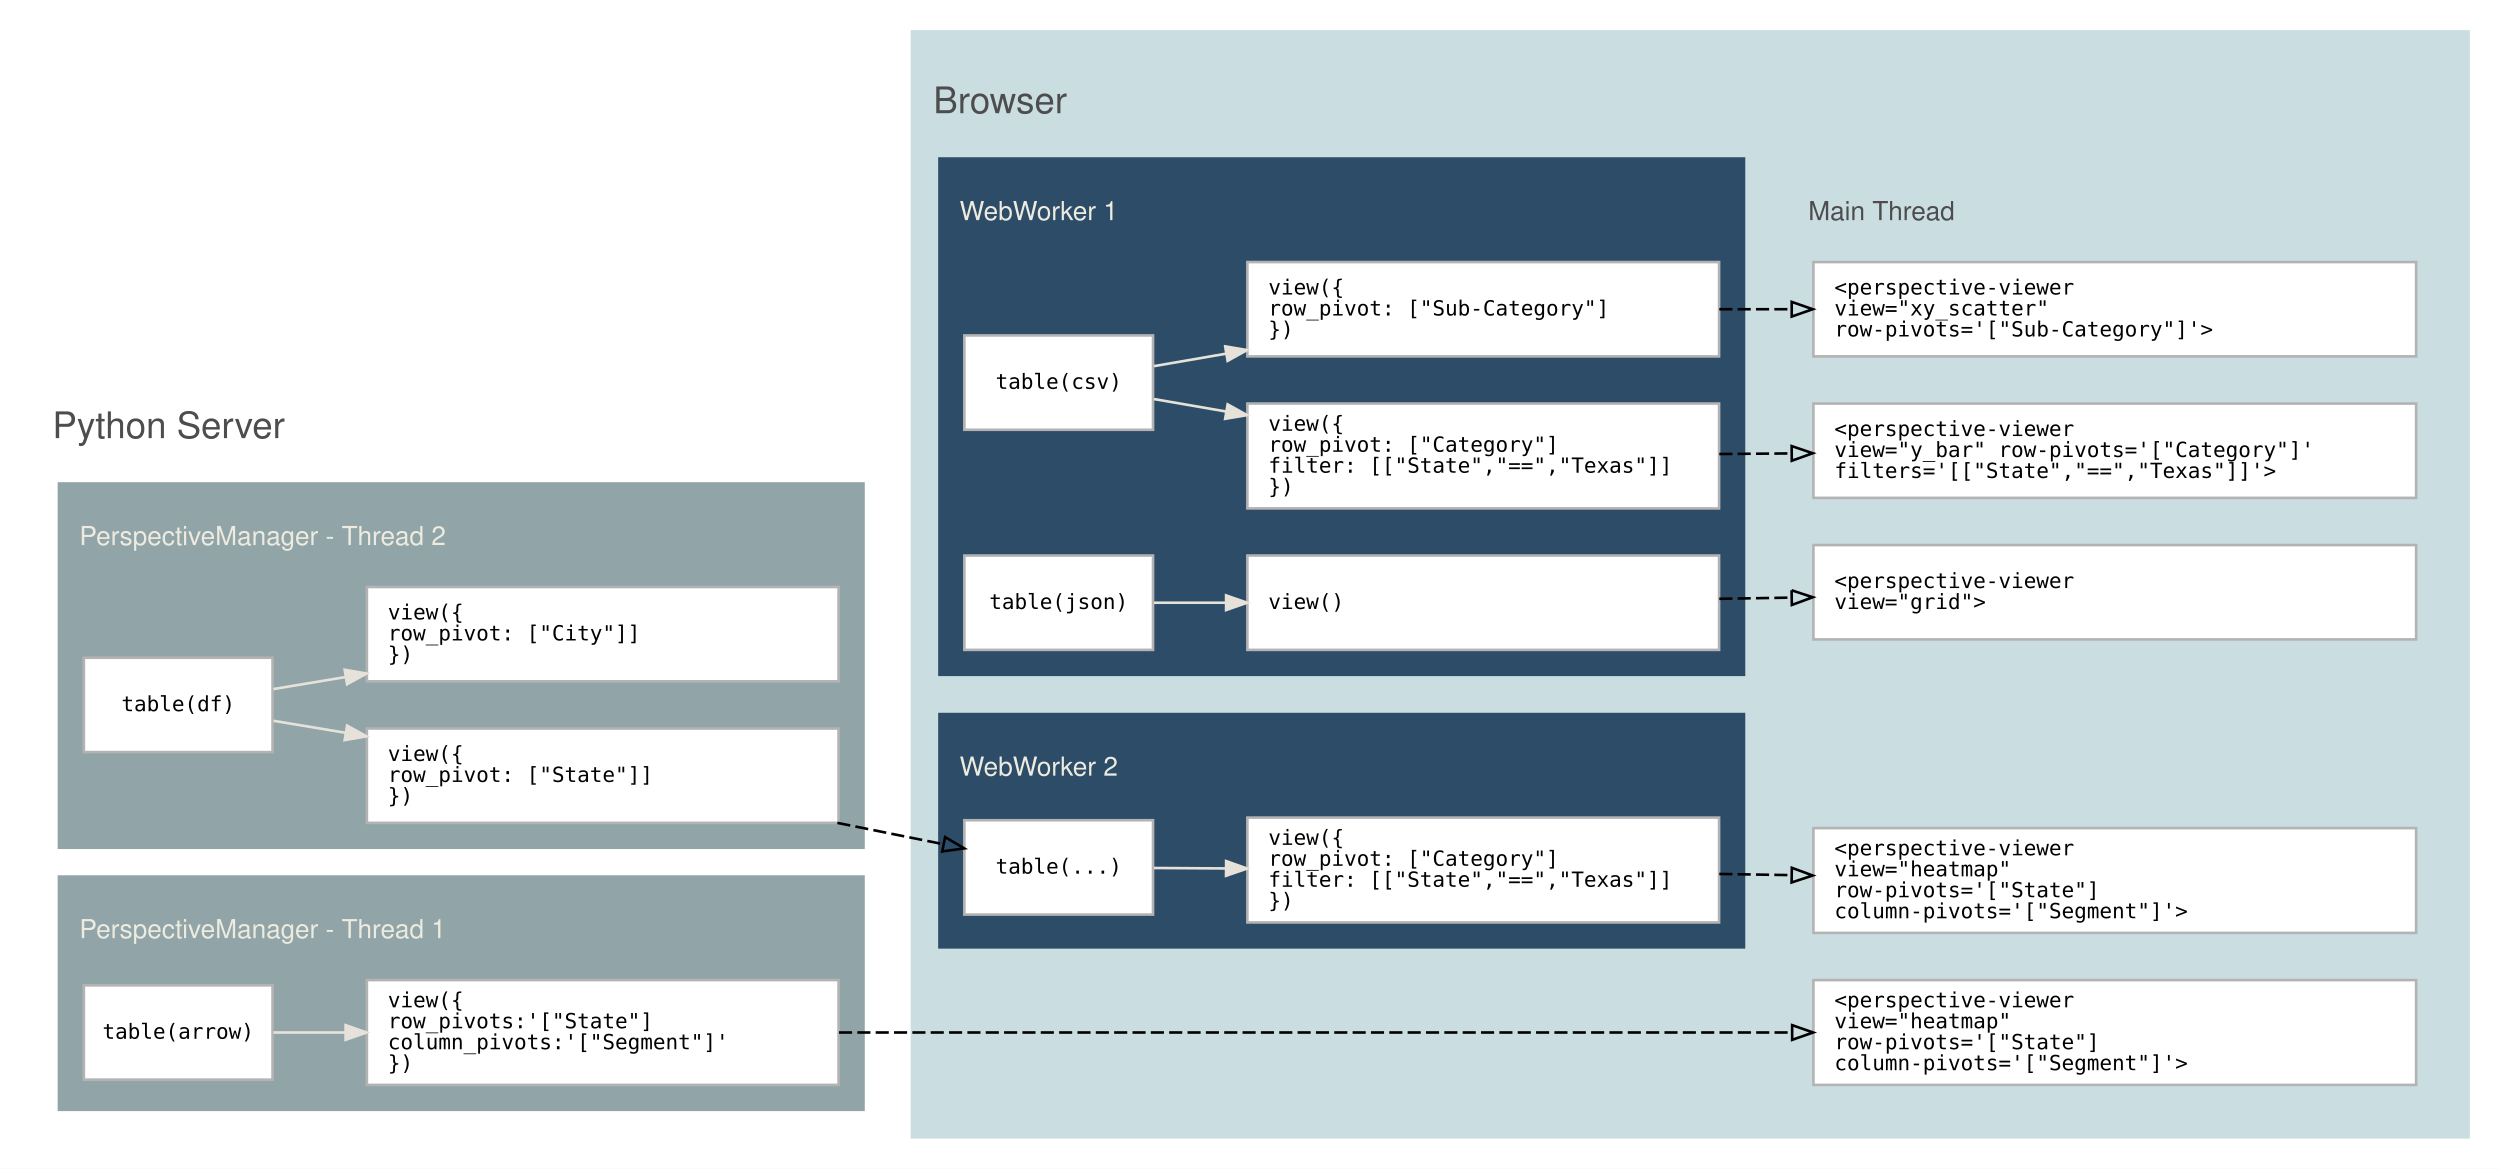
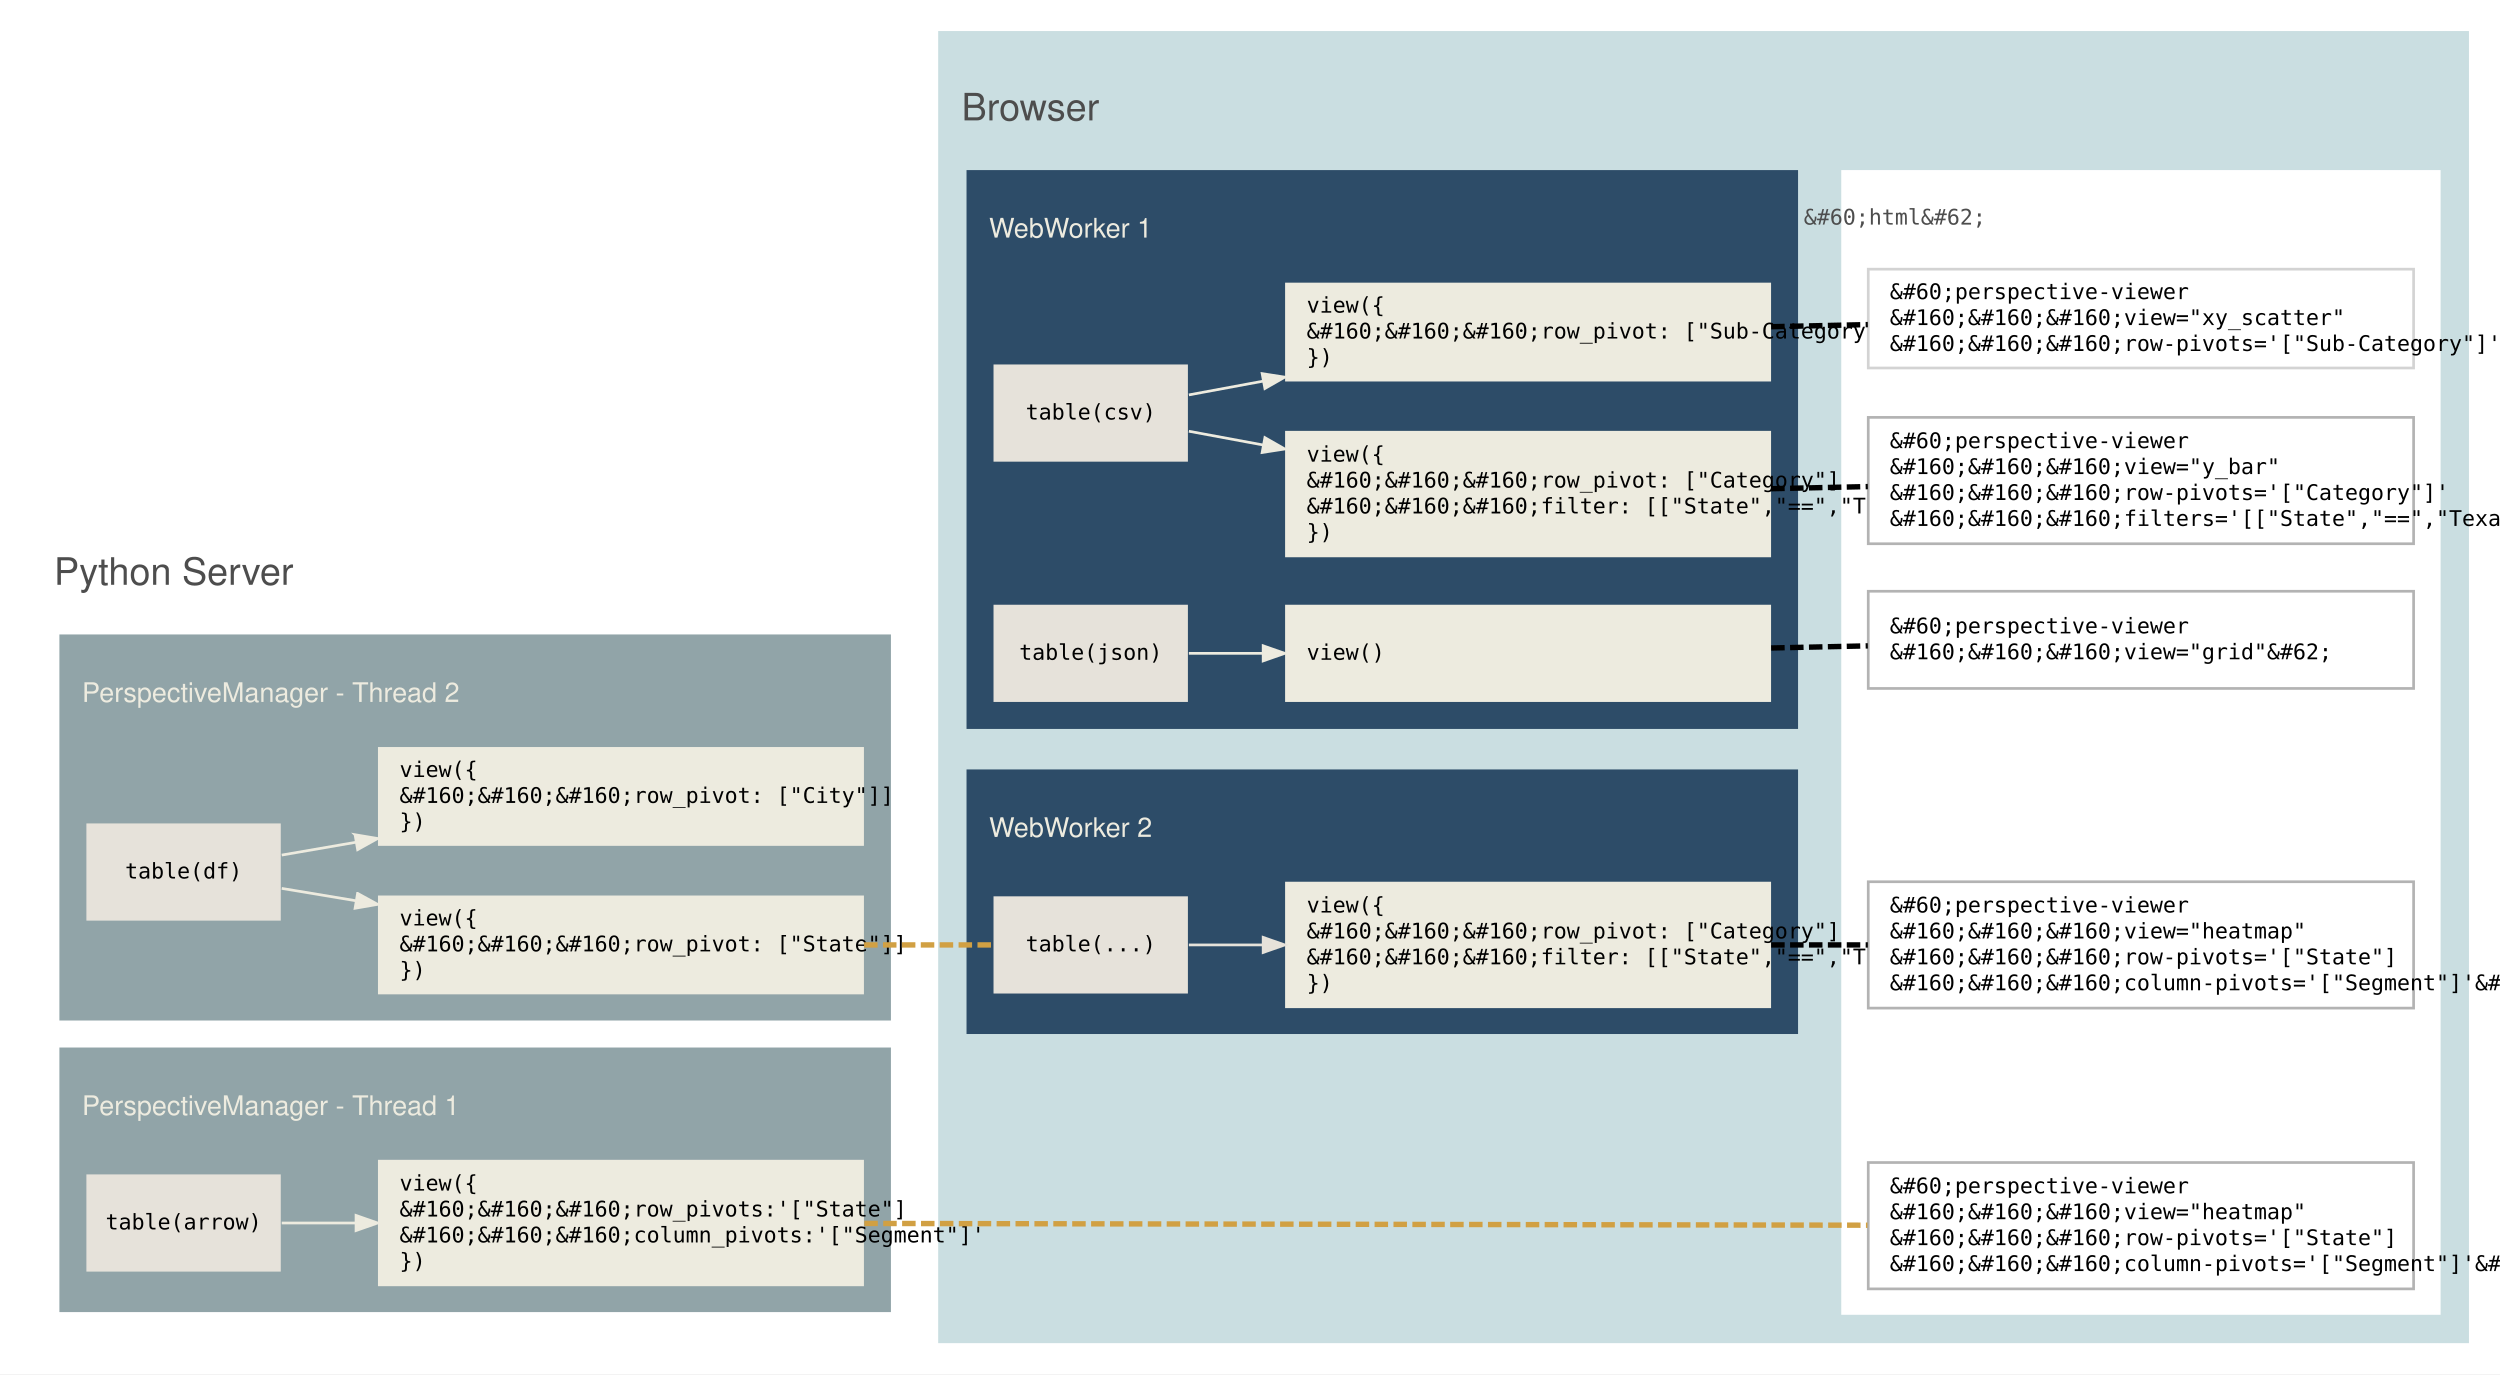
- <svg xmlns="http://www.w3.org/2000/svg" width="1272" height="446pt" viewBox="0 0 954 446">
-   <g class="graph">
-     <path fill="#fff" stroke="transparent" d="M0 446V0h954v446H0z" />
+ <svg xmlns="http://www.w3.org/2000/svg" width="926pt" height="509pt" viewBox="0 0 926 509">
+   <g class="graph" data-name="G">
+     <path fill="#fff" stroke="transparent" d="M0 509V0h926v509H0z" />
    <g class="cluster">
-       <path fill="none" stroke="transparent" d="M12 434V136h328v298H12z" />
-       <text text-anchor="middle" x="60.355" y="-274.8" font-family="Helvetica,sans-Serif" font-size="14" fill="#4d4d4d" transform="translate(4 442)">Python Server</text>
+       <path fill="none" stroke="transparent" d="M12 496V184h328v312H12z" />
+       <text text-anchor="middle" x="60.344" y="-288.4" font-family="Helvetica,sans-Serif" font-size="14" fill="#4d4d4d" transform="translate(4 505)">Python Server</text>
    </g>
    <g class="cluster">
-       <path fill="#91a4a8" stroke="transparent" d="M22 424v-90h308v90H22z" />
-       <text text-anchor="middle" x="96.225" y="-84" font-family="Helvetica,sans-Serif" font-size="10" fill="#edebdf" transform="translate(4 442)">PerspectiveManager - Thread 1</text>
+       <path fill="#91a4a8" stroke="transparent" d="M22 378V235h308v143H22z" />
+       <text text-anchor="middle" x="96.292" y="-245" font-family="Helvetica,sans-Serif" font-size="10" fill="#edebdf" transform="translate(4 505)">PerspectiveManager - Thread 2</text>
    </g>
    <g class="cluster">
-       <path fill="#91a4a8" stroke="transparent" d="M22 324V184h308v140H22z" />
-       <text text-anchor="middle" x="96.225" y="-234" font-family="Helvetica,sans-Serif" font-size="10" fill="#edebdf" transform="translate(4 442)">PerspectiveManager - Thread 2</text>
+       <path fill="#91a4a8" stroke="transparent" d="M22 486v-98h308v98H22z" />
+       <text text-anchor="middle" x="96.292" y="-92" font-family="Helvetica,sans-Serif" font-size="10" fill="#edebdf" transform="translate(4 505)">PerspectiveManager - Thread 1</text>
    </g>
    <g class="cluster">
-       <path fill="#cadee1" stroke="#cadee1" d="M348 434V12h594v422H348z" />
-       <text text-anchor="middle" x="377.672" y="-398.8" font-family="Helvetica,sans-Serif" font-size="14" fill="#4d4d4d" transform="translate(4 442)">Browser</text>
+       <path fill="#cadee1" stroke="#cadee1" d="M348 497V12h566v485H348z" />
+       <text text-anchor="middle" x="377.665" y="-460.4" font-family="Helvetica,sans-Serif" font-size="14" fill="#4d4d4d" transform="translate(4 505)">Browser</text>
    </g>
    <g class="cluster">
-       <path fill="#2d4c68" stroke="transparent" d="M358 258V60h308v198H358z" />
-       <text text-anchor="middle" x="392.386" y="-358" font-family="Helvetica,sans-Serif" font-size="10" fill="#edebdf" transform="translate(4 442)">WebWorker 1</text>
+       <path fill="#2d4c68" stroke="transparent" d="M358 270V63h308v207H358z" />
+       <text text-anchor="middle" x="392.555" y="-417" font-family="Helvetica,sans-Serif" font-size="10" fill="#edebdf" transform="translate(4 505)">WebWorker 1</text>
    </g>
    <g class="cluster">
-       <path fill="#2d4c68" stroke="transparent" d="M358 362v-90h308v90H358z" />
-       <text text-anchor="middle" x="392.386" y="-146" font-family="Helvetica,sans-Serif" font-size="10" fill="#edebdf" transform="translate(4 442)">WebWorker 2</text>
+       <path fill="#2d4c68" stroke="transparent" d="M358 383v-98h308v98H358z" />
+       <text text-anchor="middle" x="392.555" y="-195" font-family="Helvetica,sans-Serif" font-size="10" fill="#edebdf" transform="translate(4 505)">WebWorker 2</text>
    </g>
    <g class="cluster">
-       <path fill="transparent" stroke="transparent" d="M682 424V60h250v364H682z" />
-       <text text-anchor="middle" x="713.981" y="-358" font-family="Helvetica,sans-Serif" font-size="10" fill="#4d4d4d" transform="translate(4 442)">Main Thread</text>
+       <path fill="#fff" stroke="transparent" d="M682 487V63h222v424H682z" />
+       <text text-anchor="middle" x="697.846" y="-421.8" font-family="monospace" font-size="8" fill="#4d4d4d" transform="translate(4 505)">&amp;#60;html&amp;#62;</text>
    </g>
-     <g class="node">
-       <path fill="#fff" stroke="#b3b3b3" d="M104 376H32v36h72v-36z" />
-       <text text-anchor="middle" x="64" y="-45.6" font-family="monospace" font-size="8" transform="translate(4 442)">table(arrow)</text>
+     <g class="node" data-name="table_thread_2">
+       <path fill="#e6e2da" stroke="transparent" d="M104 305H32v36h72v-36z" />
+       <text text-anchor="middle" x="64" y="-179.6" font-family="monospace" font-size="8" transform="translate(4 505)">table(df)</text>
    </g>
-     <g class="node">
-       <path fill="#fff" stroke="#b3b3b3" d="M320 374H140v40h180v-40z" />
-       <text x="144" y="-57.6" font-family="monospace" font-size="8" transform="translate(4 442)">view({</text>
-       <text x="144" y="-49.6" font-family="monospace" font-size="8" transform="translate(4 442)">row_pivots:'["State"]</text>
-       <text x="144" y="-41.6" font-family="monospace" font-size="8" transform="translate(4 442)">column_pivots:'["Segment"]'</text>
-       <text x="144" y="-33.6" font-family="monospace" font-size="8" transform="translate(4 442)">})</text>
+     <g class="node" data-name="view_thread_2">
+       <path fill="#edebdf" stroke="transparent" d="M320 331.7H140v36.6h180v-36.6z" />
+       <text x="144" y="-162.2" font-family="monospace" font-size="8" transform="translate(4 505)">view({</text>
+       <text x="144" y="-152.6" font-family="monospace" font-size="8" transform="translate(4 505)">&amp;#160;&amp;#160;&amp;#160;row_pivot: ["State"]]</text>
+       <text x="144" y="-143" font-family="monospace" font-size="8" transform="translate(4 505)">})</text>
    </g>
-     <g class="edge" stroke="#e6e2da">
-       <path fill="none" d="M104.356 394h27.342" />
-       <path fill="#e6e2da" d="M131.875 391.2l8 2.8-8 2.8v-5.6z" />
+     <g class="edge" data-name="table_thread_2-&gt;view_thread_2" stroke="#edebdf">
+       <path fill="none" d="M104.356 329.06l27.342 4.556" />
+       <path fill="#edebdf" d="M132.444 330.902l7.43 4.077-8.351 1.447.92-5.524z" />
    </g>
-     <g class="node">
-       <path fill="#fff" stroke="#b3b3b3" d="M922 374H692v40h230v-40z" />
-       <text x="696" y="-57.6" font-family="monospace" font-size="8" transform="translate(4 442)">&lt;perspective-viewer</text>
-       <text x="696" y="-49.6" font-family="monospace" font-size="8" transform="translate(4 442)">view="heatmap"</text>
-       <text x="696" y="-41.6" font-family="monospace" font-size="8" transform="translate(4 442)">row-pivots='["State"]</text>
-       <text x="696" y="-33.6" font-family="monospace" font-size="8" transform="translate(4 442)">column-pivots='["Segment"]'&gt;</text>
+     <g class="node" data-name="view_thread_2_2">
+       <path fill="#edebdf" stroke="transparent" d="M320 276.7H140v36.6h180v-36.6z" />
+       <text x="144" y="-217.2" font-family="monospace" font-size="8" transform="translate(4 505)">view({</text>
+       <text x="144" y="-207.6" font-family="monospace" font-size="8" transform="translate(4 505)">&amp;#160;&amp;#160;&amp;#160;row_pivot: ["City"]]</text>
+       <text x="144" y="-198" font-family="monospace" font-size="8" transform="translate(4 505)">})</text>
    </g>
-     <g class="edge" fill="none" stroke="#000">
-       <path stroke-dasharray="5,2" d="M320.156 394h363.625" />
-       <path d="M683.882 391.2l8 2.8-8 2.8v-5.6z" />
+     <g class="edge" data-name="table_thread_2-&gt;view_thread_2_2" stroke="#edebdf">
+       <path fill="none" d="M104.356 316.716l27.632-4.776" />
+       <path fill="#edebdf" d="M131.514 309.18l8.36 1.397-7.406 4.122-.953-5.518z" />
    </g>
-     <g class="node">
-       <path fill="#fff" stroke="#b3b3b3" d="M104 251H32v36h72v-36z" />
-       <text text-anchor="middle" x="64" y="-170.6" font-family="monospace" font-size="8" transform="translate(4 442)">table(df)</text>
+     <g class="node" data-name="table12">
+       <path fill="#e6e2da" stroke="transparent" d="M440 332h-72v36h72v-36z" />
+       <text text-anchor="middle" x="400" y="-152.6" font-family="monospace" font-size="8" transform="translate(4 505)">table(...)</text>
    </g>
-     <g class="node">
-       <path fill="#fff" stroke="#b3b3b3" d="M320 278H140v36h180v-36z" />
-       <text x="144" y="-151.6" font-family="monospace" font-size="8" transform="translate(4 442)">view({</text>
-       <text x="144" y="-143.6" font-family="monospace" font-size="8" transform="translate(4 442)">row_pivot: ["State"]]</text>
-       <text x="144" y="-135.6" font-family="monospace" font-size="8" transform="translate(4 442)">})</text>
+     <path fill="none" stroke="#d1a043" stroke-width="2" stroke-dasharray="5,2" d="M320.058 350h47.724" data-name="view_thread_2-&gt;table12" />
+     <g class="node" data-name="table_thread_1">
+       <path fill="#e6e2da" stroke="transparent" d="M104 435H32v36h72v-36z" />
+       <text text-anchor="middle" x="64" y="-49.6" font-family="monospace" font-size="8" transform="translate(4 505)">table(arrow)</text>
    </g>
-     <g class="edge" stroke="#e6e2da">
-       <path fill="none" d="M104.356 275.06l27.342 4.556" />
-       <path fill="#e6e2da" d="M132.444 276.902l7.43 4.077-8.351 1.447.92-5.524z" />
+     <g class="node" data-name="view_thread_1">
+       <path fill="#edebdf" stroke="transparent" d="M320 429.598H140v46.804h180v-46.804z" />
+       <text x="144" y="-64" font-family="monospace" font-size="8" transform="translate(4 505)">view({</text>
+       <text x="144" y="-54.4" font-family="monospace" font-size="8" transform="translate(4 505)">&amp;#160;&amp;#160;&amp;#160;row_pivots:'["State"]</text>
+       <text x="144" y="-44.8" font-family="monospace" font-size="8" transform="translate(4 505)">&amp;#160;&amp;#160;&amp;#160;column_pivots:'["Segment"]'</text>
+       <text x="144" y="-35.2" font-family="monospace" font-size="8" transform="translate(4 505)">})</text>
    </g>
-     <g class="node">
-       <path fill="#fff" stroke="#b3b3b3" d="M320 224H140v36h180v-36z" />
-       <text x="144" y="-205.6" font-family="monospace" font-size="8" transform="translate(4 442)">view({</text>
-       <text x="144" y="-197.6" font-family="monospace" font-size="8" transform="translate(4 442)">row_pivot: ["City"]]</text>
-       <text x="144" y="-189.6" font-family="monospace" font-size="8" transform="translate(4 442)">})</text>
+     <g class="edge" data-name="table_thread_1-&gt;view_thread_1" stroke="#edebdf">
+       <path fill="none" d="M104.356 453h27.342" />
+       <path fill="#edebdf" d="M131.875 450.2l8 2.8-8 2.8v-5.6z" />
    </g>
-     <g class="edge" stroke="#e6e2da">
-       <path fill="none" d="M104.356 262.94l27.342-4.556" />
-       <path fill="#e6e2da" d="M131.523 255.574l8.352 1.447-7.431 4.077-.921-5.524z" />
+     <g class="node" data-name="viewer4">
+       <path fill="#fff" stroke="#b3b3b3" d="M894 430.598H692v46.804h202v-46.804z" />
+       <text x="696" y="-63" font-family="monospace" font-size="8" transform="translate(4 505)">&amp;#60;perspective-viewer</text>
+       <text x="696" y="-53.4" font-family="monospace" font-size="8" transform="translate(4 505)">&amp;#160;&amp;#160;&amp;#160;view="heatmap"</text>
+       <text x="696" y="-43.8" font-family="monospace" font-size="8" transform="translate(4 505)">&amp;#160;&amp;#160;&amp;#160;row-pivots='["State"]</text>
+       <text x="696" y="-34.2" font-family="monospace" font-size="8" transform="translate(4 505)">&amp;#160;&amp;#160;&amp;#160;column-pivots='["Segment"]'&amp;#62;</text>
    </g>
-     <g class="node">
-       <path fill="#fff" stroke="#b3b3b3" d="M440 313h-72v36h72v-36z" />
-       <text text-anchor="middle" x="400" y="-108.6" font-family="monospace" font-size="8" transform="translate(4 442)">table(...)</text>
+     <path fill="none" stroke="#d1a043" stroke-width="2" stroke-dasharray="5,2" d="M320.143 453.16l371.565.66" data-name="view_thread_1-&gt;viewer4" />
+     <g class="node" data-name="table1">
+       <path fill="#e6e2da" stroke="transparent" d="M440 135h-72v36h72v-36z" />
+       <text text-anchor="middle" x="400" y="-349.6" font-family="monospace" font-size="8" transform="translate(4 505)">table(csv)</text>
    </g>
-     <g class="edge" fill="none" stroke="#000">
-       <path stroke-dasharray="5,2" d="M319.548 314.013l40.473 8.14" />
-       <path d="M360.651 319.424l7.291 4.323-8.395 1.167 1.104-5.49z" />
+     <g class="node" data-name="view1">
+       <path fill="#edebdf" stroke="transparent" d="M656 159.598H476v46.804h180v-46.804z" />
+       <text x="480" y="-334" font-family="monospace" font-size="8" transform="translate(4 505)">view({</text>
+       <text x="480" y="-324.4" font-family="monospace" font-size="8" transform="translate(4 505)">&amp;#160;&amp;#160;&amp;#160;row_pivot: ["Category"]</text>
+       <text x="480" y="-314.8" font-family="monospace" font-size="8" transform="translate(4 505)">&amp;#160;&amp;#160;&amp;#160;filter: [["State","==","Texas"]]</text>
+       <text x="480" y="-305.2" font-family="monospace" font-size="8" transform="translate(4 505)">})</text>
    </g>
-     <g class="node">
-       <path fill="#fff" stroke="#b3b3b3" d="M440 128h-72v36h72v-36z" />
-       <text text-anchor="middle" x="400" y="-293.6" font-family="monospace" font-size="8" transform="translate(4 442)">table(csv)</text>
+     <g class="edge" data-name="table1-&gt;view1" stroke="#edebdf">
+       <path fill="none" d="M440.356 159.733l27.632 5.117" />
+       <path fill="#edebdf" d="M468.518 162.1l7.357 4.21-8.377 1.296 1.02-5.506z" />
    </g>
-     <g class="node">
-       <path fill="#fff" stroke="#b3b3b3" d="M656 154H476v40h180v-40z" />
-       <text x="480" y="-277.6" font-family="monospace" font-size="8" transform="translate(4 442)">view({</text>
-       <text x="480" y="-269.6" font-family="monospace" font-size="8" transform="translate(4 442)">row_pivot: ["Category"]</text>
-       <text x="480" y="-261.6" font-family="monospace" font-size="8" transform="translate(4 442)">filter: [["State","==","Texas"]]</text>
-       <text x="480" y="-253.6" font-family="monospace" font-size="8" transform="translate(4 442)">})</text>
+     <g class="node" data-name="view2">
+       <path fill="#edebdf" stroke="transparent" d="M656 104.7H476v36.6h180v-36.6z" />
+       <text x="480" y="-389.2" font-family="monospace" font-size="8" transform="translate(4 505)">view({</text>
+       <text x="480" y="-379.6" font-family="monospace" font-size="8" transform="translate(4 505)">&amp;#160;&amp;#160;&amp;#160;row_pivot: ["Sub-Category"]</text>
+       <text x="480" y="-370" font-family="monospace" font-size="8" transform="translate(4 505)">})</text>
    </g>
-     <g class="edge" stroke="#e6e2da">
-       <path fill="none" d="M440.356 152.284l27.632 4.776" />
-       <path fill="#e6e2da" d="M468.468 154.301l7.406 4.122-8.36 1.396.954-5.518z" />
+     <g class="edge" data-name="table1-&gt;view2" stroke="#edebdf">
+       <path fill="none" d="M440.356 146.267l27.632-5.117" />
+       <path fill="#edebdf" d="M467.498 138.394l8.377 1.296-7.357 4.21-1.02-5.506z" />
    </g>
-     <g class="node">
-       <path fill="#fff" stroke="#b3b3b3" d="M656 100H476v36h180v-36z" />
-       <text x="480" y="-329.6" font-family="monospace" font-size="8" transform="translate(4 442)">view({</text>
-       <text x="480" y="-321.6" font-family="monospace" font-size="8" transform="translate(4 442)">row_pivot: ["Sub-Category"]</text>
-       <text x="480" y="-313.6" font-family="monospace" font-size="8" transform="translate(4 442)">})</text>
+     <g class="node" data-name="table_remote_view">
+       <path fill="#e6e2da" stroke="transparent" d="M440 224h-72v36h72v-36z" />
+       <text text-anchor="middle" x="400" y="-260.6" font-family="monospace" font-size="8" transform="translate(4 505)">table(json)</text>
    </g>
-     <g class="edge" stroke="#e6e2da">
-       <path fill="none" d="M440.356 139.716l27.632-4.776" />
-       <path fill="#e6e2da" d="M467.514 132.18l8.36 1.397-7.406 4.122-.954-5.518z" />
+     <g class="node" data-name="view3">
+       <path fill="#edebdf" stroke="transparent" d="M656 224H476v36h180v-36z" />
+       <text x="480" y="-260.6" font-family="monospace" font-size="8" transform="translate(4 505)">view()</text>
    </g>
-     <g class="node">
-       <path fill="#fff" stroke="#b3b3b3" d="M440 212h-72v36h72v-36z" />
-       <text text-anchor="middle" x="400" y="-209.6" font-family="monospace" font-size="8" transform="translate(4 442)">table(json)</text>
+     <g class="edge" data-name="table_remote_view-&gt;view3" stroke="#edebdf">
+       <path fill="none" d="M440.356 242h27.342" />
+       <path fill="#edebdf" d="M467.875 239.2l8 2.8-8 2.8v-5.6z" />
    </g>
-     <g class="node">
-       <path fill="#fff" stroke="#b3b3b3" d="M656 212H476v36h180v-36z" />
-       <text x="480" y="-209.6" font-family="monospace" font-size="8" transform="translate(4 442)">view()</text>
+     <g class="node" data-name="viewer1">
+       <path fill="#fff" stroke="#b3b3b3" d="M894 154.598H692v46.804h202v-46.804z" />
+       <text x="696" y="-339" font-family="monospace" font-size="8" transform="translate(4 505)">&amp;#60;perspective-viewer</text>
+       <text x="696" y="-329.4" font-family="monospace" font-size="8" transform="translate(4 505)">&amp;#160;&amp;#160;&amp;#160;view="y_bar"</text>
+       <text x="696" y="-319.8" font-family="monospace" font-size="8" transform="translate(4 505)">&amp;#160;&amp;#160;&amp;#160;row-pivots='["Category"]'</text>
+       <text x="696" y="-310.2" font-family="monospace" font-size="8" transform="translate(4 505)">&amp;#160;&amp;#160;&amp;#160;filters='[["State","==","Texas"]]'&amp;#62;</text>
    </g>
-     <g class="edge" stroke="#e6e2da">
-       <path fill="none" d="M440.356 230h27.342" />
-       <path fill="#e6e2da" d="M467.875 227.2l8 2.8-8 2.8v-5.6z" />
+     <path fill="none" stroke="#000" stroke-width="2" stroke-dasharray="5,2" d="M656.042 181.017l35.797-.789" data-name="view1-&gt;viewer1" />
+     <g class="node" data-name="viewer2">
+       <path fill="#fff" stroke="#d3d3d3" d="M894 99.7H692v36.6h202V99.7z" />
+       <text x="696" y="-394.2" font-family="monospace" font-size="8" transform="translate(4 505)">&amp;#60;perspective-viewer</text>
+       <text x="696" y="-384.6" font-family="monospace" font-size="8" transform="translate(4 505)">&amp;#160;&amp;#160;&amp;#160;view="xy_scatter"</text>
+       <text x="696" y="-375" font-family="monospace" font-size="8" transform="translate(4 505)">&amp;#160;&amp;#160;&amp;#160;row-pivots='["Sub-Category"]'&amp;#62;</text>
    </g>
-     <g class="node">
-       <path fill="#fff" stroke="#b3b3b3" d="M922 154H692v36h230v-36z" />
-       <text x="696" y="-275.6" font-family="monospace" font-size="8" transform="translate(4 442)">&lt;perspective-viewer</text>
-       <text x="696" y="-267.6" font-family="monospace" font-size="8" transform="translate(4 442)">view="y_bar" row-pivots='["Category"]'</text>
-       <text x="696" y="-259.6" font-family="monospace" font-size="8" transform="translate(4 442)">filters='[["State","==","Texas"]]'&gt;</text>
+     <path fill="none" stroke="#000" stroke-width="2" stroke-dasharray="5,2" d="M656.042 121.017l35.797-.789" data-name="view2-&gt;viewer2" />
+     <g class="node" data-name="viewer3">
+       <path fill="#fff" stroke="#b3b3b3" d="M894 219H692v36h202v-36z" />
+       <text x="696" y="-270.4" font-family="monospace" font-size="8" transform="translate(4 505)">&amp;#60;perspective-viewer</text>
+       <text x="696" y="-260.8" font-family="monospace" font-size="8" transform="translate(4 505)">&amp;#160;&amp;#160;&amp;#160;view="grid"&amp;#62;</text>
    </g>
-     <g class="edge" fill="none" stroke="#000">
-       <path stroke-dasharray="5,2" d="M656.082 173.252c8.996-.074 18.235-.15 27.496-.228" />
-       <path d="M683.694 170.223l8.023 2.734-7.976 2.866-.047-5.6z" />
+     <path fill="none" stroke="#000" stroke-width="2" stroke-dasharray="5,2" d="M656.042 240.017l35.797-.789" data-name="view3-&gt;viewer3" />
+     <g class="node" data-name="view12">
+       <path fill="#edebdf" stroke="transparent" d="M656 326.598H476v46.804h180v-46.804z" />
+       <text x="480" y="-167" font-family="monospace" font-size="8" transform="translate(4 505)">view({</text>
+       <text x="480" y="-157.4" font-family="monospace" font-size="8" transform="translate(4 505)">&amp;#160;&amp;#160;&amp;#160;row_pivot: ["Category"]</text>
+       <text x="480" y="-147.8" font-family="monospace" font-size="8" transform="translate(4 505)">&amp;#160;&amp;#160;&amp;#160;filter: [["State","==","Texas"]]</text>
+       <text x="480" y="-138.2" font-family="monospace" font-size="8" transform="translate(4 505)">})</text>
    </g>
-     <g class="node">
-       <path fill="#fff" stroke="#b3b3b3" d="M922 100H692v36h230v-36z" />
-       <text x="696" y="-329.6" font-family="monospace" font-size="8" transform="translate(4 442)">&lt;perspective-viewer</text>
-       <text x="696" y="-321.6" font-family="monospace" font-size="8" transform="translate(4 442)">view="xy_scatter"</text>
-       <text x="696" y="-313.6" font-family="monospace" font-size="8" transform="translate(4 442)">row-pivots='["Sub-Category"]'&gt;</text>
+     <g class="edge" data-name="table12-&gt;view12" stroke="#e6e2da">
+       <path fill="none" d="M440.356 350h27.342" />
+       <path fill="#e6e2da" d="M467.875 347.2l8 2.8-8 2.8v-5.6z" />
    </g>
-     <g class="edge" fill="none" stroke="#000">
-       <path stroke-dasharray="5,2" d="M656.082 118h27.496" />
-       <path d="M683.717 115.2l8 2.8-8 2.8v-5.6z" />
+     <g class="node" data-name="viewer5">
+       <path fill="#fff" stroke="#b3b3b3" d="M894 326.598H692v46.804h202v-46.804z" />
+       <text x="696" y="-167" font-family="monospace" font-size="8" transform="translate(4 505)">&amp;#60;perspective-viewer</text>
+       <text x="696" y="-157.4" font-family="monospace" font-size="8" transform="translate(4 505)">&amp;#160;&amp;#160;&amp;#160;view="heatmap"</text>
+       <text x="696" y="-147.8" font-family="monospace" font-size="8" transform="translate(4 505)">&amp;#160;&amp;#160;&amp;#160;row-pivots='["State"]</text>
+       <text x="696" y="-138.2" font-family="monospace" font-size="8" transform="translate(4 505)">&amp;#160;&amp;#160;&amp;#160;column-pivots='["Segment"]'&amp;#62;</text>
    </g>
-     <g class="node">
-       <path fill="#fff" stroke="#b3b3b3" d="M922 208H692v36h230v-36z" />
-       <text x="696" y="-217.6" font-family="monospace" font-size="8" transform="translate(4 442)">&lt;perspective-viewer</text>
-       <text x="696" y="-209.6" font-family="monospace" font-size="8" transform="translate(4 442)">view="grid"&gt;</text>
-     </g>
-     <g class="edge" fill="none" stroke="#000">
-       <path stroke-dasharray="5,2" d="M656.082 228.505l27.496-.457" />
-       <path d="M683.672 225.247l8.045 2.666-7.952 2.933-.093-5.6z" />
-     </g>
-     <g class="node">
-       <path fill="#fff" stroke="#b3b3b3" d="M656 312H476v40h180v-40z" />
-       <text x="480" y="-119.6" font-family="monospace" font-size="8" transform="translate(4 442)">view({</text>
-       <text x="480" y="-111.6" font-family="monospace" font-size="8" transform="translate(4 442)">row_pivot: ["Category"]</text>
-       <text x="480" y="-103.6" font-family="monospace" font-size="8" transform="translate(4 442)">filter: [["State","==","Texas"]]</text>
-       <text x="480" y="-95.6" font-family="monospace" font-size="8" transform="translate(4 442)">})</text>
-     </g>
-     <g class="edge" stroke="#e6e2da">
-       <path fill="none" d="M440.356 331.224l27.342.17" />
-       <path fill="#e6e2da" d="M467.892 328.594l7.983 2.85-8.018 2.75.035-5.6z" />
-     </g>
-     <g class="node">
-       <path fill="#fff" stroke="#b3b3b3" d="M922 316H692v40h230v-40z" />
-       <text x="696" y="-115.6" font-family="monospace" font-size="8" transform="translate(4 442)">&lt;perspective-viewer</text>
-       <text x="696" y="-107.6" font-family="monospace" font-size="8" transform="translate(4 442)">view="heatmap"</text>
-       <text x="696" y="-99.6" font-family="monospace" font-size="8" transform="translate(4 442)">row-pivots='["State"]</text>
-       <text x="696" y="-91.6" font-family="monospace" font-size="8" transform="translate(4 442)">column-pivots='["Segment"]'&gt;</text>
-     </g>
-     <g class="edge" fill="none" stroke="#000">
-       <path stroke-dasharray="5,2" d="M656.082 333.495l27.496.456" />
-       <path d="M683.765 331.154l7.952 2.933-8.045 2.666.093-5.599z" />
-     </g>
+     <path fill="none" stroke="#000" stroke-width="2" stroke-dasharray="5,2" d="M656.042 350h35.797" data-name="view12-&gt;viewer5" />
  </g>
</svg>
